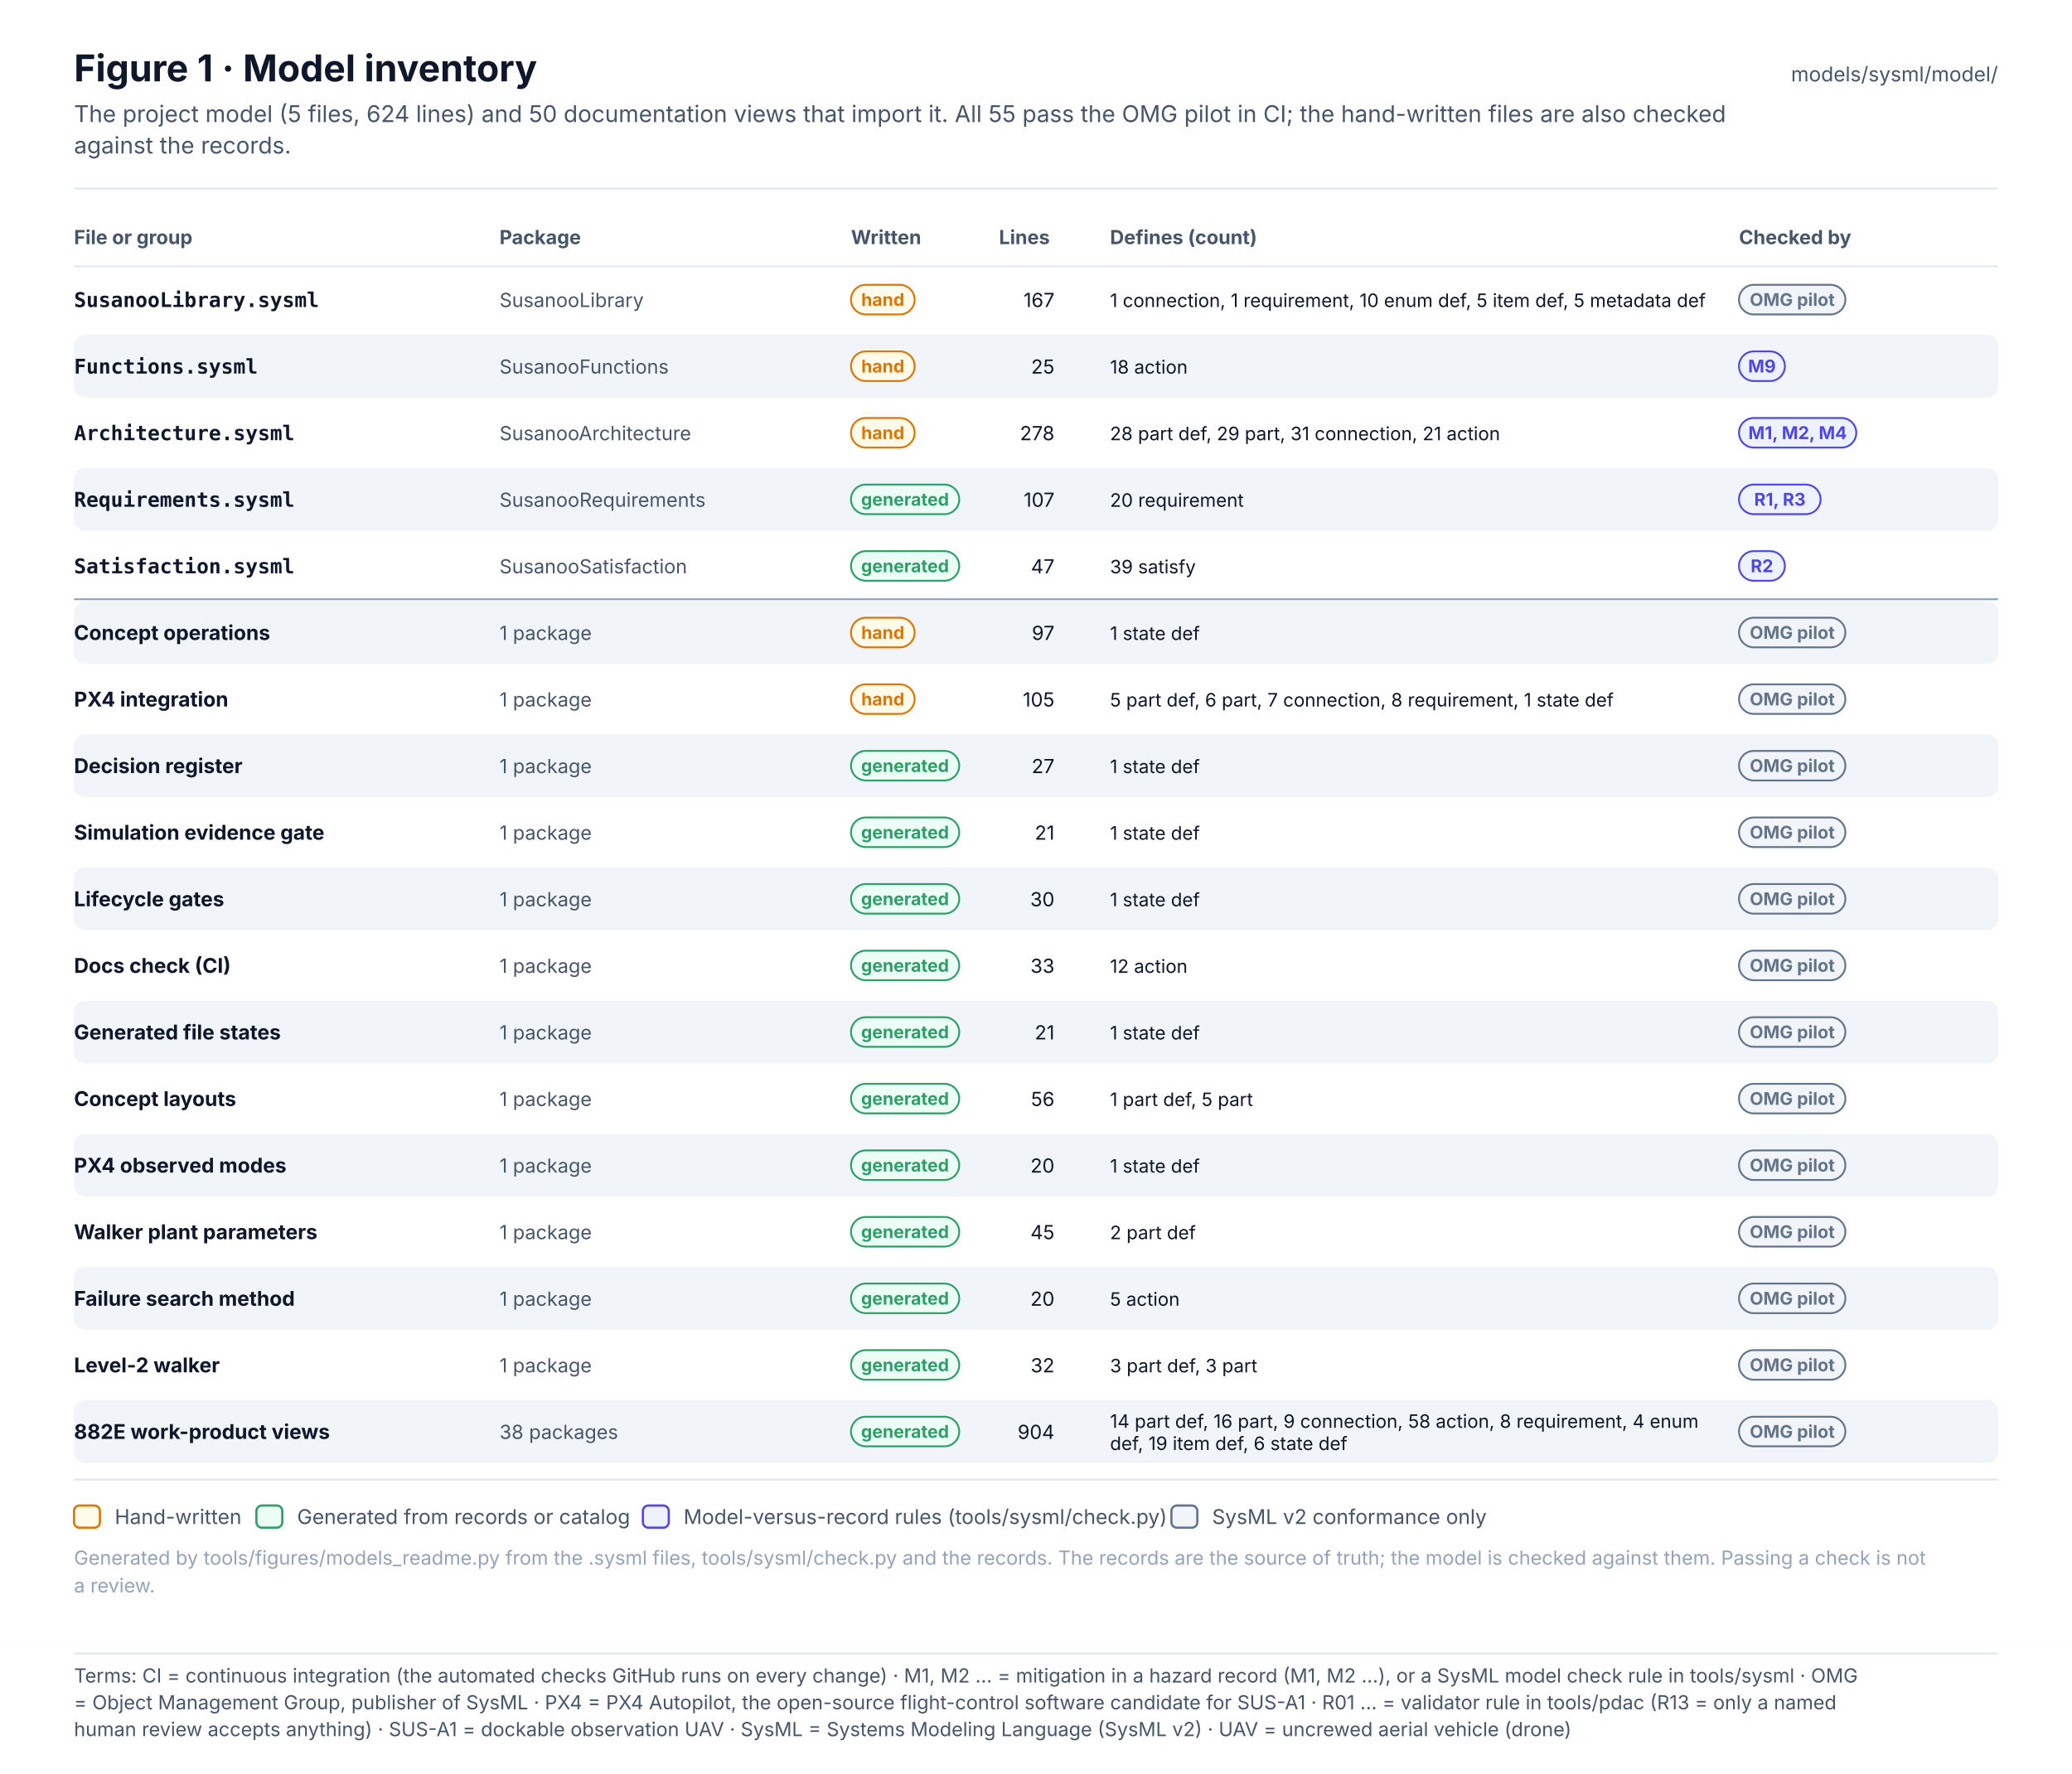
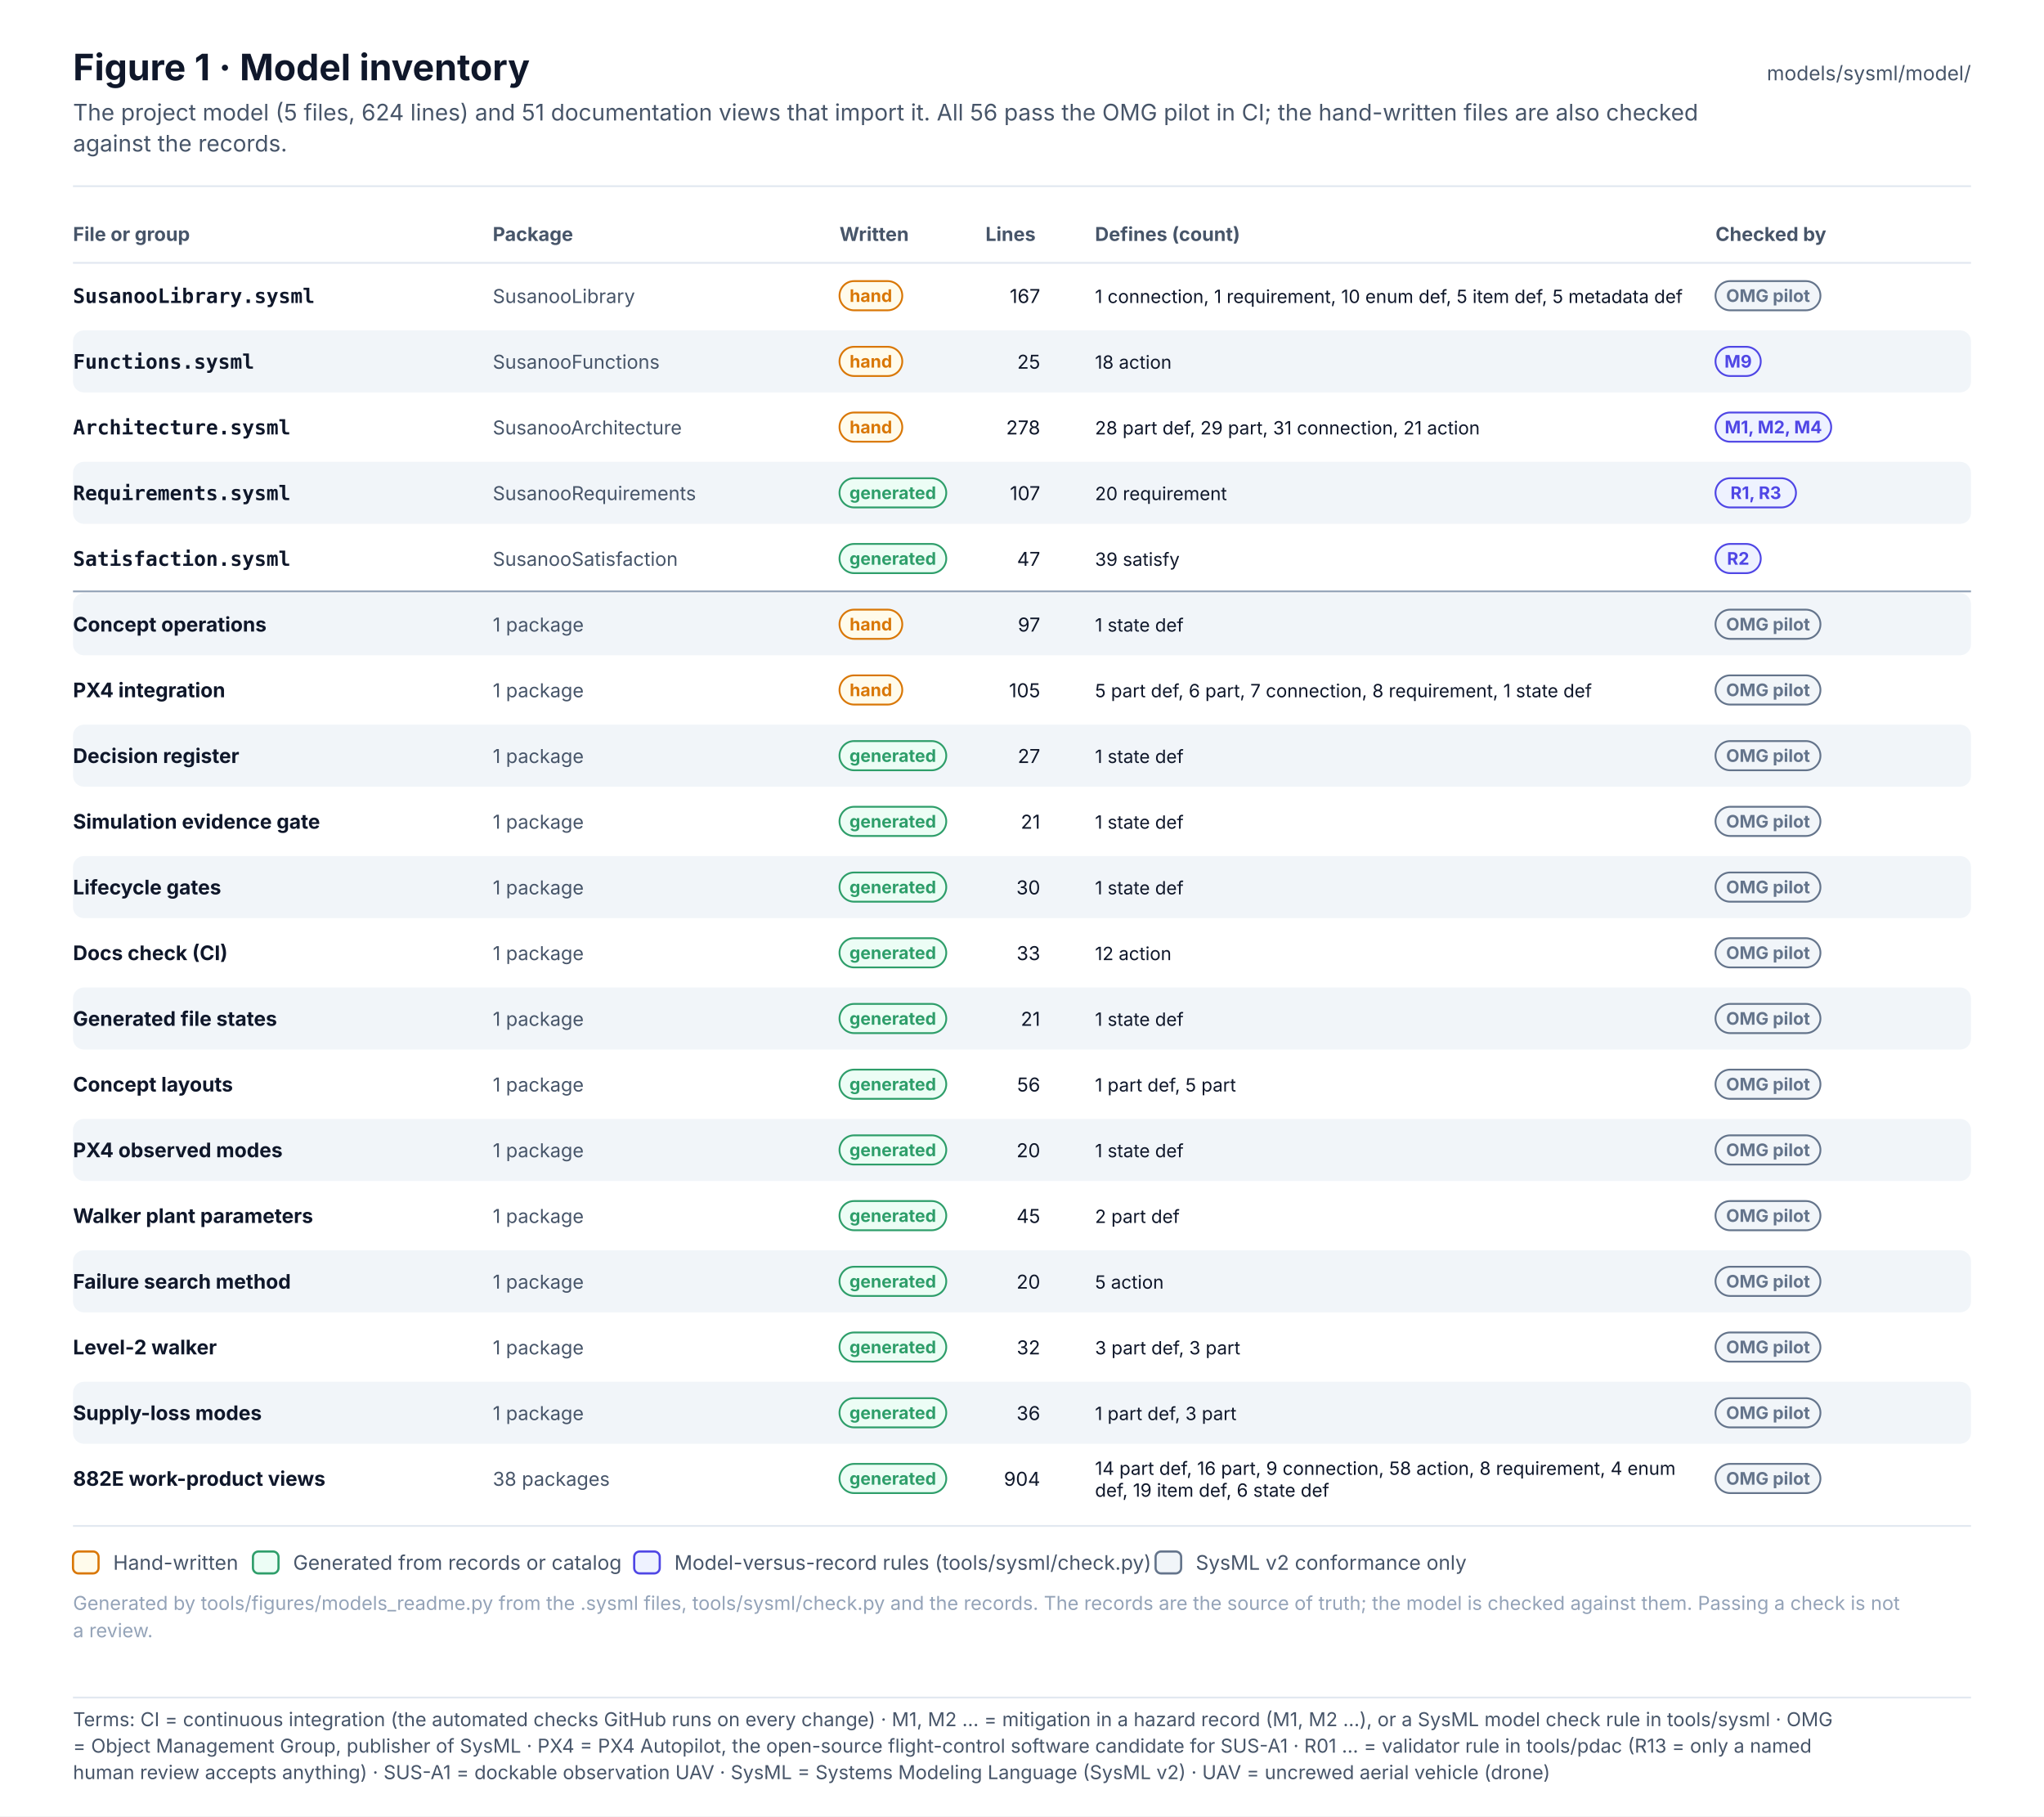
- <svg xmlns="http://www.w3.org/2000/svg" width="1120" height="959.1" viewBox="0 0 1120 959.1" font-family="Inter, 'Segoe UI', Helvetica, Arial, sans-serif" role="img">
+ <svg xmlns="http://www.w3.org/2000/svg" width="1120" height="995.1" viewBox="0 0 1120 995.1" font-family="Inter, 'Segoe UI', Helvetica, Arial, sans-serif" role="img">
  <defs>
    <pattern id="hatch" patternUnits="userSpaceOnUse" width="6" height="6" patternTransform="rotate(45)">
      <rect width="6" height="6" fill="#F1F5F9" />
      <line x1="0" y1="0" x2="0" y2="6" stroke="#E2E8F0" stroke-width="2" />
    </pattern>
    <marker id="arr-ink" viewBox="0 0 10 10" refX="9" refY="5" markerWidth="7" markerHeight="7" orient="auto-start-reverse">
      <path d="M0 0 L10 5 L0 10 z" fill="#475569" />
    </marker>
    <marker id="dia-ink" viewBox="0 0 16 10" refX="15" refY="5" markerWidth="12" markerHeight="8" orient="auto-start-reverse">
      <path d="M1 5 L8 1 L15 5 L8 9 z" fill="#475569" />
    </marker>
    <marker id="tri-ink" viewBox="0 0 12 12" refX="11" refY="6" markerWidth="10" markerHeight="10" orient="auto-start-reverse">
      <path d="M1 1 L11 6 L1 11 z" fill="#FFFFFF" stroke="#475569" stroke-width="1.2" />
    </marker>
    <marker id="arr-system" viewBox="0 0 10 10" refX="9" refY="5" markerWidth="7" markerHeight="7" orient="auto-start-reverse">
      <path d="M0 0 L10 5 L0 10 z" fill="#4F46E5" />
    </marker>
    <marker id="dia-system" viewBox="0 0 16 10" refX="15" refY="5" markerWidth="12" markerHeight="8" orient="auto-start-reverse">
      <path d="M1 5 L8 1 L15 5 L8 9 z" fill="#4F46E5" />
    </marker>
    <marker id="tri-system" viewBox="0 0 12 12" refX="11" refY="6" markerWidth="10" markerHeight="10" orient="auto-start-reverse">
      <path d="M1 1 L11 6 L1 11 z" fill="#FFFFFF" stroke="#4F46E5" stroke-width="1.2" />
    </marker>
    <marker id="arr-software" viewBox="0 0 10 10" refX="9" refY="5" markerWidth="7" markerHeight="7" orient="auto-start-reverse">
      <path d="M0 0 L10 5 L0 10 z" fill="#0F766E" />
    </marker>
    <marker id="dia-software" viewBox="0 0 16 10" refX="15" refY="5" markerWidth="12" markerHeight="8" orient="auto-start-reverse">
      <path d="M1 5 L8 1 L15 5 L8 9 z" fill="#0F766E" />
    </marker>
    <marker id="tri-software" viewBox="0 0 12 12" refX="11" refY="6" markerWidth="10" markerHeight="10" orient="auto-start-reverse">
      <path d="M1 1 L11 6 L1 11 z" fill="#FFFFFF" stroke="#0F766E" stroke-width="1.2" />
    </marker>
    <marker id="arr-safety" viewBox="0 0 10 10" refX="9" refY="5" markerWidth="7" markerHeight="7" orient="auto-start-reverse">
      <path d="M0 0 L10 5 L0 10 z" fill="#C2410C" />
    </marker>
    <marker id="dia-safety" viewBox="0 0 16 10" refX="15" refY="5" markerWidth="12" markerHeight="8" orient="auto-start-reverse">
      <path d="M1 5 L8 1 L15 5 L8 9 z" fill="#C2410C" />
    </marker>
    <marker id="tri-safety" viewBox="0 0 12 12" refX="11" refY="6" markerWidth="10" markerHeight="10" orient="auto-start-reverse">
      <path d="M1 1 L11 6 L1 11 z" fill="#FFFFFF" stroke="#C2410C" stroke-width="1.2" />
    </marker>
    <marker id="arr-interface" viewBox="0 0 10 10" refX="9" refY="5" markerWidth="7" markerHeight="7" orient="auto-start-reverse">
      <path d="M0 0 L10 5 L0 10 z" fill="#7C3AED" />
    </marker>
    <marker id="dia-interface" viewBox="0 0 16 10" refX="15" refY="5" markerWidth="12" markerHeight="8" orient="auto-start-reverse">
      <path d="M1 5 L8 1 L15 5 L8 9 z" fill="#7C3AED" />
    </marker>
    <marker id="tri-interface" viewBox="0 0 12 12" refX="11" refY="6" markerWidth="10" markerHeight="10" orient="auto-start-reverse">
      <path d="M1 1 L11 6 L1 11 z" fill="#FFFFFF" stroke="#7C3AED" stroke-width="1.2" />
    </marker>
    <marker id="arr-external" viewBox="0 0 10 10" refX="9" refY="5" markerWidth="7" markerHeight="7" orient="auto-start-reverse">
      <path d="M0 0 L10 5 L0 10 z" fill="#64748B" />
    </marker>
    <marker id="dia-external" viewBox="0 0 16 10" refX="15" refY="5" markerWidth="12" markerHeight="8" orient="auto-start-reverse">
      <path d="M1 5 L8 1 L15 5 L8 9 z" fill="#64748B" />
    </marker>
    <marker id="tri-external" viewBox="0 0 12 12" refX="11" refY="6" markerWidth="10" markerHeight="10" orient="auto-start-reverse">
      <path d="M1 1 L11 6 L1 11 z" fill="#FFFFFF" stroke="#64748B" stroke-width="1.2" />
    </marker>
    <marker id="arr-work" viewBox="0 0 10 10" refX="9" refY="5" markerWidth="7" markerHeight="7" orient="auto-start-reverse">
      <path d="M0 0 L10 5 L0 10 z" fill="#475569" />
    </marker>
    <marker id="dia-work" viewBox="0 0 16 10" refX="15" refY="5" markerWidth="12" markerHeight="8" orient="auto-start-reverse">
      <path d="M1 5 L8 1 L15 5 L8 9 z" fill="#475569" />
    </marker>
    <marker id="tri-work" viewBox="0 0 12 12" refX="11" refY="6" markerWidth="10" markerHeight="10" orient="auto-start-reverse">
      <path d="M1 1 L11 6 L1 11 z" fill="#FFFFFF" stroke="#475569" stroke-width="1.2" />
    </marker>
    <marker id="arr-muted" viewBox="0 0 10 10" refX="9" refY="5" markerWidth="7" markerHeight="7" orient="auto-start-reverse">
      <path d="M0 0 L10 5 L0 10 z" fill="#94A3B8" />
    </marker>
    <marker id="dia-muted" viewBox="0 0 16 10" refX="15" refY="5" markerWidth="12" markerHeight="8" orient="auto-start-reverse">
      <path d="M1 5 L8 1 L15 5 L8 9 z" fill="#94A3B8" />
    </marker>
    <marker id="tri-muted" viewBox="0 0 12 12" refX="11" refY="6" markerWidth="10" markerHeight="10" orient="auto-start-reverse">
      <path d="M1 1 L11 6 L1 11 z" fill="#FFFFFF" stroke="#94A3B8" stroke-width="1.2" />
    </marker>
    <marker id="arr-current" viewBox="0 0 10 10" refX="9" refY="5" markerWidth="7" markerHeight="7" orient="auto-start-reverse">
      <path d="M0 0 L10 5 L0 10 z" fill="#0F172A" />
    </marker>
    <marker id="dia-current" viewBox="0 0 16 10" refX="15" refY="5" markerWidth="12" markerHeight="8" orient="auto-start-reverse">
      <path d="M1 5 L8 1 L15 5 L8 9 z" fill="#0F172A" />
    </marker>
    <marker id="tri-current" viewBox="0 0 12 12" refX="11" refY="6" markerWidth="10" markerHeight="10" orient="auto-start-reverse">
      <path d="M1 1 L11 6 L1 11 z" fill="#FFFFFF" stroke="#0F172A" stroke-width="1.2" />
    </marker>
    <marker id="arr-ok" viewBox="0 0 10 10" refX="9" refY="5" markerWidth="7" markerHeight="7" orient="auto-start-reverse">
      <path d="M0 0 L10 5 L0 10 z" fill="#2E9E6A" />
    </marker>
    <marker id="dia-ok" viewBox="0 0 16 10" refX="15" refY="5" markerWidth="12" markerHeight="8" orient="auto-start-reverse">
      <path d="M1 5 L8 1 L15 5 L8 9 z" fill="#2E9E6A" />
    </marker>
    <marker id="tri-ok" viewBox="0 0 12 12" refX="11" refY="6" markerWidth="10" markerHeight="10" orient="auto-start-reverse">
      <path d="M1 1 L11 6 L1 11 z" fill="#FFFFFF" stroke="#2E9E6A" stroke-width="1.2" />
    </marker>
    <marker id="arr-amber" viewBox="0 0 10 10" refX="9" refY="5" markerWidth="7" markerHeight="7" orient="auto-start-reverse">
      <path d="M0 0 L10 5 L0 10 z" fill="#D97706" />
    </marker>
    <marker id="dia-amber" viewBox="0 0 16 10" refX="15" refY="5" markerWidth="12" markerHeight="8" orient="auto-start-reverse">
      <path d="M1 5 L8 1 L15 5 L8 9 z" fill="#D97706" />
    </marker>
    <marker id="tri-amber" viewBox="0 0 12 12" refX="11" refY="6" markerWidth="10" markerHeight="10" orient="auto-start-reverse">
      <path d="M1 1 L11 6 L1 11 z" fill="#FFFFFF" stroke="#D97706" stroke-width="1.2" />
    </marker>
    <marker id="arr-red" viewBox="0 0 10 10" refX="9" refY="5" markerWidth="7" markerHeight="7" orient="auto-start-reverse">
      <path d="M0 0 L10 5 L0 10 z" fill="#D2553F" />
    </marker>
    <marker id="dia-red" viewBox="0 0 16 10" refX="15" refY="5" markerWidth="12" markerHeight="8" orient="auto-start-reverse">
      <path d="M1 5 L8 1 L15 5 L8 9 z" fill="#D2553F" />
    </marker>
    <marker id="tri-red" viewBox="0 0 12 12" refX="11" refY="6" markerWidth="10" markerHeight="10" orient="auto-start-reverse">
      <path d="M1 1 L11 6 L1 11 z" fill="#FFFFFF" stroke="#D2553F" stroke-width="1.2" />
    </marker>
  </defs>
-   <rect x="0" y="0" width="1120" height="890" rx="0" fill="#FFFFFF" stroke="none" stroke-width="0" />
+   <rect x="0" y="0" width="1120" height="926" rx="0" fill="#FFFFFF" stroke="none" stroke-width="0" />
  <text x="40" y="44" font-size="20" fill="#0F172A" font-weight="700">Figure 1 · Model inventory</text>
-   <text x="40" y="66" font-size="12.5" fill="#475569">The project model (5 files, 624 lines) and 50 documentation views that import it. All 55 pass the OMG pilot in CI; the hand-written files are also checked</text>
+   <text x="40" y="66" font-size="12.5" fill="#475569">The project model (5 files, 624 lines) and 51 documentation views that import it. All 56 pass the OMG pilot in CI; the hand-written files are also checked</text>
  <text x="40" y="83" font-size="12.5" fill="#475569">against the records.</text>
  <text x="1080" y="44" font-size="11" fill="#475569" text-anchor="end">models/sysml/model/</text>
  <line x1="40" y1="102" x2="1080" y2="102" stroke="#E2E8F0" stroke-width="1" />
  <text x="40" y="132" font-size="10.5" fill="#475569" font-weight="700">File or group</text>
  <text x="270" y="132" font-size="10.5" fill="#475569" font-weight="700">Package</text>
  <text x="460" y="132" font-size="10.5" fill="#475569" font-weight="700">Written</text>
  <text x="540" y="132" font-size="10.5" fill="#475569" font-weight="700">Lines</text>
  <text x="600" y="132" font-size="10.5" fill="#475569" font-weight="700">Defines (count)</text>
  <text x="940" y="132" font-size="10.5" fill="#475569" font-weight="700">Checked by</text>
  <line x1="40" y1="144" x2="1080" y2="144" stroke="#E2E8F0" stroke-width="1" />
  <text x="40" y="166" font-size="11" fill="#0F172A" font-weight="700" font-family="'JetBrains Mono', 'SFMono-Regular', Menlo, Consolas, monospace">SusanooLibrary.sysml</text>
  <text x="270" y="166" font-size="10.5" fill="#475569">SusanooLibrary</text>
  <rect x="460" y="154" width="34.4" height="16" rx="8.0" fill="#FFFBEB" stroke="#D97706" stroke-width="1" />
  <text x="477.2" y="165.4" font-size="9.5" fill="#D97706" font-weight="700" text-anchor="middle">hand</text>
  <text x="570" y="166" font-size="10.5" fill="#0F172A" text-anchor="end">167</text>
  <text x="600" y="166" font-size="10" fill="#0F172A">1 connection, 1 requirement, 10 enum def, 5 item def, 5 metadata def</text>
  <rect x="940" y="154" width="57.5" height="16" rx="8.0" fill="#F1F5F9" stroke="#64748B" stroke-width="1" />
  <text x="968.8" y="165.4" font-size="9.5" fill="#64748B" font-weight="700" text-anchor="middle">OMG pilot</text>
  <rect x="40" y="181" width="1040" height="34" rx="6" fill="#F1F5F9" stroke="none" stroke-width="0" />
  <text x="40" y="202" font-size="11" fill="#0F172A" font-weight="700" font-family="'JetBrains Mono', 'SFMono-Regular', Menlo, Consolas, monospace">Functions.sysml</text>
  <text x="270" y="202" font-size="10.5" fill="#475569">SusanooFunctions</text>
  <rect x="460" y="190" width="34.4" height="16" rx="8.0" fill="#FFFBEB" stroke="#D97706" stroke-width="1" />
  <text x="477.2" y="201.4" font-size="9.5" fill="#D97706" font-weight="700" text-anchor="middle">hand</text>
  <text x="570" y="202" font-size="10.5" fill="#0F172A" text-anchor="end">25</text>
  <text x="600" y="202" font-size="10" fill="#0F172A">18 action</text>
  <rect x="940" y="190" width="24.8" height="16" rx="8.0" fill="#EEF2FF" stroke="#4F46E5" stroke-width="1" />
  <text x="952.4" y="201.4" font-size="9.5" fill="#4F46E5" font-weight="700" text-anchor="middle">M9</text>
  <text x="40" y="238" font-size="11" fill="#0F172A" font-weight="700" font-family="'JetBrains Mono', 'SFMono-Regular', Menlo, Consolas, monospace">Architecture.sysml</text>
  <text x="270" y="238" font-size="10.5" fill="#475569">SusanooArchitecture</text>
  <rect x="460" y="226" width="34.4" height="16" rx="8.0" fill="#FFFBEB" stroke="#D97706" stroke-width="1" />
  <text x="477.2" y="237.4" font-size="9.5" fill="#D97706" font-weight="700" text-anchor="middle">hand</text>
  <text x="570" y="238" font-size="10.5" fill="#0F172A" text-anchor="end">278</text>
  <text x="600" y="238" font-size="10" fill="#0F172A">28 part def, 29 part, 31 connection, 21 action</text>
  <rect x="940" y="226" width="63.4" height="16" rx="8.0" fill="#EEF2FF" stroke="#4F46E5" stroke-width="1" />
  <text x="971.7" y="237.4" font-size="9.5" fill="#4F46E5" font-weight="700" text-anchor="middle">M1, M2, M4</text>
  <rect x="40" y="253" width="1040" height="34" rx="6" fill="#F1F5F9" stroke="none" stroke-width="0" />
  <text x="40" y="274" font-size="11" fill="#0F172A" font-weight="700" font-family="'JetBrains Mono', 'SFMono-Regular', Menlo, Consolas, monospace">Requirements.sysml</text>
  <text x="270" y="274" font-size="10.5" fill="#475569">SusanooRequirements</text>
  <rect x="460" y="262" width="58.5" height="16" rx="8.0" fill="#ECFDF5" stroke="#2E9E6A" stroke-width="1" />
  <text x="489.2" y="273.4" font-size="9.5" fill="#2E9E6A" font-weight="700" text-anchor="middle">generated</text>
  <text x="570" y="274" font-size="10.5" fill="#0F172A" text-anchor="end">107</text>
  <text x="600" y="274" font-size="10" fill="#0F172A">20 requirement</text>
  <rect x="940" y="262" width="44.1" height="16" rx="8.0" fill="#EEF2FF" stroke="#4F46E5" stroke-width="1" />
  <text x="962.1" y="273.4" font-size="9.5" fill="#4F46E5" font-weight="700" text-anchor="middle">R1, R3</text>
  <text x="40" y="310" font-size="11" fill="#0F172A" font-weight="700" font-family="'JetBrains Mono', 'SFMono-Regular', Menlo, Consolas, monospace">Satisfaction.sysml</text>
  <text x="270" y="310" font-size="10.5" fill="#475569">SusanooSatisfaction</text>
  <rect x="460" y="298" width="58.5" height="16" rx="8.0" fill="#ECFDF5" stroke="#2E9E6A" stroke-width="1" />
  <text x="489.2" y="309.4" font-size="9.5" fill="#2E9E6A" font-weight="700" text-anchor="middle">generated</text>
  <text x="570" y="310" font-size="10.5" fill="#0F172A" text-anchor="end">47</text>
  <text x="600" y="310" font-size="10" fill="#0F172A">39 satisfy</text>
  <rect x="940" y="298" width="24.8" height="16" rx="8.0" fill="#EEF2FF" stroke="#4F46E5" stroke-width="1" />
  <text x="952.4" y="309.4" font-size="9.5" fill="#4F46E5" font-weight="700" text-anchor="middle">R2</text>
  <line x1="40" y1="324" x2="1080" y2="324" stroke="#94A3B8" stroke-width="1" />
  <rect x="40" y="325" width="1040" height="34" rx="6" fill="#F1F5F9" stroke="none" stroke-width="0" />
  <text x="40" y="346" font-size="11" fill="#0F172A" font-weight="700">Concept operations</text>
  <text x="270" y="346" font-size="10.5" fill="#475569">1 package</text>
  <rect x="460" y="334" width="34.4" height="16" rx="8.0" fill="#FFFBEB" stroke="#D97706" stroke-width="1" />
  <text x="477.2" y="345.4" font-size="9.5" fill="#D97706" font-weight="700" text-anchor="middle">hand</text>
  <text x="570" y="346" font-size="10.5" fill="#0F172A" text-anchor="end">97</text>
  <text x="600" y="346" font-size="10" fill="#0F172A">1 state def</text>
  <rect x="940" y="334" width="57.5" height="16" rx="8.0" fill="#F1F5F9" stroke="#64748B" stroke-width="1" />
  <text x="968.8" y="345.4" font-size="9.5" fill="#64748B" font-weight="700" text-anchor="middle">OMG pilot</text>
  <text x="40" y="382" font-size="11" fill="#0F172A" font-weight="700">PX4 integration</text>
  <text x="270" y="382" font-size="10.5" fill="#475569">1 package</text>
  <rect x="460" y="370" width="34.4" height="16" rx="8.0" fill="#FFFBEB" stroke="#D97706" stroke-width="1" />
  <text x="477.2" y="381.4" font-size="9.5" fill="#D97706" font-weight="700" text-anchor="middle">hand</text>
  <text x="570" y="382" font-size="10.5" fill="#0F172A" text-anchor="end">105</text>
  <text x="600" y="382" font-size="10" fill="#0F172A">5 part def, 6 part, 7 connection, 8 requirement, 1 state def</text>
  <rect x="940" y="370" width="57.5" height="16" rx="8.0" fill="#F1F5F9" stroke="#64748B" stroke-width="1" />
  <text x="968.8" y="381.4" font-size="9.5" fill="#64748B" font-weight="700" text-anchor="middle">OMG pilot</text>
  <rect x="40" y="397" width="1040" height="34" rx="6" fill="#F1F5F9" stroke="none" stroke-width="0" />
  <text x="40" y="418" font-size="11" fill="#0F172A" font-weight="700">Decision register</text>
  <text x="270" y="418" font-size="10.5" fill="#475569">1 package</text>
  <rect x="460" y="406" width="58.5" height="16" rx="8.0" fill="#ECFDF5" stroke="#2E9E6A" stroke-width="1" />
  <text x="489.2" y="417.4" font-size="9.5" fill="#2E9E6A" font-weight="700" text-anchor="middle">generated</text>
  <text x="570" y="418" font-size="10.5" fill="#0F172A" text-anchor="end">27</text>
  <text x="600" y="418" font-size="10" fill="#0F172A">1 state def</text>
  <rect x="940" y="406" width="57.5" height="16" rx="8.0" fill="#F1F5F9" stroke="#64748B" stroke-width="1" />
  <text x="968.8" y="417.4" font-size="9.5" fill="#64748B" font-weight="700" text-anchor="middle">OMG pilot</text>
  <text x="40" y="454" font-size="11" fill="#0F172A" font-weight="700">Simulation evidence gate</text>
  <text x="270" y="454" font-size="10.5" fill="#475569">1 package</text>
  <rect x="460" y="442" width="58.5" height="16" rx="8.0" fill="#ECFDF5" stroke="#2E9E6A" stroke-width="1" />
  <text x="489.2" y="453.4" font-size="9.5" fill="#2E9E6A" font-weight="700" text-anchor="middle">generated</text>
  <text x="570" y="454" font-size="10.5" fill="#0F172A" text-anchor="end">21</text>
  <text x="600" y="454" font-size="10" fill="#0F172A">1 state def</text>
  <rect x="940" y="442" width="57.5" height="16" rx="8.0" fill="#F1F5F9" stroke="#64748B" stroke-width="1" />
  <text x="968.8" y="453.4" font-size="9.5" fill="#64748B" font-weight="700" text-anchor="middle">OMG pilot</text>
  <rect x="40" y="469" width="1040" height="34" rx="6" fill="#F1F5F9" stroke="none" stroke-width="0" />
  <text x="40" y="490" font-size="11" fill="#0F172A" font-weight="700">Lifecycle gates</text>
  <text x="270" y="490" font-size="10.5" fill="#475569">1 package</text>
  <rect x="460" y="478" width="58.5" height="16" rx="8.0" fill="#ECFDF5" stroke="#2E9E6A" stroke-width="1" />
  <text x="489.2" y="489.4" font-size="9.5" fill="#2E9E6A" font-weight="700" text-anchor="middle">generated</text>
  <text x="570" y="490" font-size="10.5" fill="#0F172A" text-anchor="end">30</text>
  <text x="600" y="490" font-size="10" fill="#0F172A">1 state def</text>
  <rect x="940" y="478" width="57.5" height="16" rx="8.0" fill="#F1F5F9" stroke="#64748B" stroke-width="1" />
  <text x="968.8" y="489.4" font-size="9.5" fill="#64748B" font-weight="700" text-anchor="middle">OMG pilot</text>
  <text x="40" y="526" font-size="11" fill="#0F172A" font-weight="700">Docs check (CI)</text>
  <text x="270" y="526" font-size="10.5" fill="#475569">1 package</text>
  <rect x="460" y="514" width="58.5" height="16" rx="8.0" fill="#ECFDF5" stroke="#2E9E6A" stroke-width="1" />
  <text x="489.2" y="525.4" font-size="9.5" fill="#2E9E6A" font-weight="700" text-anchor="middle">generated</text>
  <text x="570" y="526" font-size="10.5" fill="#0F172A" text-anchor="end">33</text>
  <text x="600" y="526" font-size="10" fill="#0F172A">12 action</text>
  <rect x="940" y="514" width="57.5" height="16" rx="8.0" fill="#F1F5F9" stroke="#64748B" stroke-width="1" />
  <text x="968.8" y="525.4" font-size="9.5" fill="#64748B" font-weight="700" text-anchor="middle">OMG pilot</text>
  <rect x="40" y="541" width="1040" height="34" rx="6" fill="#F1F5F9" stroke="none" stroke-width="0" />
  <text x="40" y="562" font-size="11" fill="#0F172A" font-weight="700">Generated file states</text>
  <text x="270" y="562" font-size="10.5" fill="#475569">1 package</text>
  <rect x="460" y="550" width="58.5" height="16" rx="8.0" fill="#ECFDF5" stroke="#2E9E6A" stroke-width="1" />
  <text x="489.2" y="561.4" font-size="9.5" fill="#2E9E6A" font-weight="700" text-anchor="middle">generated</text>
  <text x="570" y="562" font-size="10.5" fill="#0F172A" text-anchor="end">21</text>
  <text x="600" y="562" font-size="10" fill="#0F172A">1 state def</text>
  <rect x="940" y="550" width="57.5" height="16" rx="8.0" fill="#F1F5F9" stroke="#64748B" stroke-width="1" />
  <text x="968.8" y="561.4" font-size="9.5" fill="#64748B" font-weight="700" text-anchor="middle">OMG pilot</text>
  <text x="40" y="598" font-size="11" fill="#0F172A" font-weight="700">Concept layouts</text>
  <text x="270" y="598" font-size="10.5" fill="#475569">1 package</text>
  <rect x="460" y="586" width="58.5" height="16" rx="8.0" fill="#ECFDF5" stroke="#2E9E6A" stroke-width="1" />
  <text x="489.2" y="597.4" font-size="9.5" fill="#2E9E6A" font-weight="700" text-anchor="middle">generated</text>
  <text x="570" y="598" font-size="10.5" fill="#0F172A" text-anchor="end">56</text>
  <text x="600" y="598" font-size="10" fill="#0F172A">1 part def, 5 part</text>
  <rect x="940" y="586" width="57.5" height="16" rx="8.0" fill="#F1F5F9" stroke="#64748B" stroke-width="1" />
  <text x="968.8" y="597.4" font-size="9.5" fill="#64748B" font-weight="700" text-anchor="middle">OMG pilot</text>
  <rect x="40" y="613" width="1040" height="34" rx="6" fill="#F1F5F9" stroke="none" stroke-width="0" />
  <text x="40" y="634" font-size="11" fill="#0F172A" font-weight="700">PX4 observed modes</text>
  <text x="270" y="634" font-size="10.5" fill="#475569">1 package</text>
  <rect x="460" y="622" width="58.5" height="16" rx="8.0" fill="#ECFDF5" stroke="#2E9E6A" stroke-width="1" />
  <text x="489.2" y="633.4" font-size="9.5" fill="#2E9E6A" font-weight="700" text-anchor="middle">generated</text>
  <text x="570" y="634" font-size="10.5" fill="#0F172A" text-anchor="end">20</text>
  <text x="600" y="634" font-size="10" fill="#0F172A">1 state def</text>
  <rect x="940" y="622" width="57.5" height="16" rx="8.0" fill="#F1F5F9" stroke="#64748B" stroke-width="1" />
  <text x="968.8" y="633.4" font-size="9.5" fill="#64748B" font-weight="700" text-anchor="middle">OMG pilot</text>
  <text x="40" y="670" font-size="11" fill="#0F172A" font-weight="700">Walker plant parameters</text>
  <text x="270" y="670" font-size="10.5" fill="#475569">1 package</text>
  <rect x="460" y="658" width="58.5" height="16" rx="8.0" fill="#ECFDF5" stroke="#2E9E6A" stroke-width="1" />
  <text x="489.2" y="669.4" font-size="9.5" fill="#2E9E6A" font-weight="700" text-anchor="middle">generated</text>
  <text x="570" y="670" font-size="10.5" fill="#0F172A" text-anchor="end">45</text>
  <text x="600" y="670" font-size="10" fill="#0F172A">2 part def</text>
  <rect x="940" y="658" width="57.5" height="16" rx="8.0" fill="#F1F5F9" stroke="#64748B" stroke-width="1" />
  <text x="968.8" y="669.4" font-size="9.5" fill="#64748B" font-weight="700" text-anchor="middle">OMG pilot</text>
  <rect x="40" y="685" width="1040" height="34" rx="6" fill="#F1F5F9" stroke="none" stroke-width="0" />
  <text x="40" y="706" font-size="11" fill="#0F172A" font-weight="700">Failure search method</text>
  <text x="270" y="706" font-size="10.5" fill="#475569">1 package</text>
  <rect x="460" y="694" width="58.5" height="16" rx="8.0" fill="#ECFDF5" stroke="#2E9E6A" stroke-width="1" />
  <text x="489.2" y="705.4" font-size="9.5" fill="#2E9E6A" font-weight="700" text-anchor="middle">generated</text>
  <text x="570" y="706" font-size="10.5" fill="#0F172A" text-anchor="end">20</text>
  <text x="600" y="706" font-size="10" fill="#0F172A">5 action</text>
  <rect x="940" y="694" width="57.5" height="16" rx="8.0" fill="#F1F5F9" stroke="#64748B" stroke-width="1" />
  <text x="968.8" y="705.4" font-size="9.5" fill="#64748B" font-weight="700" text-anchor="middle">OMG pilot</text>
  <text x="40" y="742" font-size="11" fill="#0F172A" font-weight="700">Level-2 walker</text>
  <text x="270" y="742" font-size="10.5" fill="#475569">1 package</text>
  <rect x="460" y="730" width="58.5" height="16" rx="8.0" fill="#ECFDF5" stroke="#2E9E6A" stroke-width="1" />
  <text x="489.2" y="741.4" font-size="9.5" fill="#2E9E6A" font-weight="700" text-anchor="middle">generated</text>
  <text x="570" y="742" font-size="10.5" fill="#0F172A" text-anchor="end">32</text>
  <text x="600" y="742" font-size="10" fill="#0F172A">3 part def, 3 part</text>
  <rect x="940" y="730" width="57.5" height="16" rx="8.0" fill="#F1F5F9" stroke="#64748B" stroke-width="1" />
  <text x="968.8" y="741.4" font-size="9.5" fill="#64748B" font-weight="700" text-anchor="middle">OMG pilot</text>
  <rect x="40" y="757" width="1040" height="34" rx="6" fill="#F1F5F9" stroke="none" stroke-width="0" />
-   <text x="40" y="778" font-size="11" fill="#0F172A" font-weight="700">882E work-product views</text>
-   <text x="270" y="778" font-size="10.5" fill="#475569">38 packages</text>
+   <text x="40" y="778" font-size="11" fill="#0F172A" font-weight="700">Supply-loss modes</text>
+   <text x="270" y="778" font-size="10.5" fill="#475569">1 package</text>
  <rect x="460" y="766" width="58.5" height="16" rx="8.0" fill="#ECFDF5" stroke="#2E9E6A" stroke-width="1" />
  <text x="489.2" y="777.4" font-size="9.5" fill="#2E9E6A" font-weight="700" text-anchor="middle">generated</text>
-   <text x="570" y="778" font-size="10.5" fill="#0F172A" text-anchor="end">904</text>
-   <text x="600" y="772" font-size="10" fill="#0F172A">14 part def, 16 part, 9 connection, 58 action, 8 requirement, 4 enum</text>
-   <text x="600" y="784" font-size="10" fill="#0F172A">def, 19 item def, 6 state def</text>
+   <text x="570" y="778" font-size="10.5" fill="#0F172A" text-anchor="end">36</text>
+   <text x="600" y="778" font-size="10" fill="#0F172A">1 part def, 3 part</text>
  <rect x="940" y="766" width="57.5" height="16" rx="8.0" fill="#F1F5F9" stroke="#64748B" stroke-width="1" />
  <text x="968.8" y="777.4" font-size="9.5" fill="#64748B" font-weight="700" text-anchor="middle">OMG pilot</text>
-   <line x1="40" y1="800" x2="1080" y2="800" stroke="#E2E8F0" stroke-width="1" />
-   <rect x="40" y="814" width="14" height="12" rx="3" fill="#FFFBEB" stroke="#D97706" stroke-width="1.2" />
-   <text x="62" y="824" font-size="11" fill="#475569">Hand-written</text>
-   <rect x="138.6" y="814" width="14" height="12" rx="3" fill="#ECFDF5" stroke="#2E9E6A" stroke-width="1.2" />
-   <text x="160.6" y="824" font-size="11" fill="#475569">Generated from records or catalog</text>
-   <rect x="347.5" y="814" width="14" height="12" rx="3" fill="#EEF2FF" stroke="#4F46E5" stroke-width="1.2" />
-   <text x="369.5" y="824" font-size="11" fill="#475569">Model-versus-record rules (tools/sysml/check.py)</text>
-   <rect x="633.2" y="814" width="14" height="12" rx="3" fill="#F1F5F9" stroke="#64748B" stroke-width="1.2" />
-   <text x="655.2" y="824" font-size="11" fill="#475569">SysML v2 conformance only</text>
-   <text x="40" y="846" font-size="10.5" fill="#94A3B8">Generated by tools/figures/models_readme.py from the .sysml files, tools/sysml/check.py and the records. The records are the source of truth; the model is checked against them. Passing a check is not</text>
-   <text x="40" y="861" font-size="10.5" fill="#94A3B8">a review.</text>
-   <g class="terms" data-base-h="890">
-     <rect x="0" y="890" width="1120" height="69.1" fill="#FFFFFF" />
-     <line x1="40" y1="894" x2="1080" y2="894" stroke="#E2E8F0" stroke-width="1" />
-     <text x="40" y="909.7" font-size="10.5" fill="#475569" font-family="Inter, 'Segoe UI', Helvetica, Arial, sans-serif">Terms: CI = continuous integration (the automated checks GitHub runs on every change) · M1, M2 … = mitigation in a hazard record (M1, M2 …), or a SysML model check rule in tools/sysml · OMG</text>
-     <text x="40" y="924.2" font-size="10.5" fill="#475569" font-family="Inter, 'Segoe UI', Helvetica, Arial, sans-serif">= Object Management Group, publisher of SysML · PX4 = PX4 Autopilot, the open-source flight-control software candidate for SUS-A1 · R01 … = validator rule in tools/pdac (R13 = only a named</text>
-     <text x="40" y="938.7" font-size="10.5" fill="#475569" font-family="Inter, 'Segoe UI', Helvetica, Arial, sans-serif">human review accepts anything) · SUS-A1 = dockable observation UAV · SysML = Systems Modeling Language (SysML v2) · UAV = uncrewed aerial vehicle (drone)</text>
+   <text x="40" y="814" font-size="11" fill="#0F172A" font-weight="700">882E work-product views</text>
+   <text x="270" y="814" font-size="10.5" fill="#475569">38 packages</text>
+   <rect x="460" y="802" width="58.5" height="16" rx="8.0" fill="#ECFDF5" stroke="#2E9E6A" stroke-width="1" />
+   <text x="489.2" y="813.4" font-size="9.5" fill="#2E9E6A" font-weight="700" text-anchor="middle">generated</text>
+   <text x="570" y="814" font-size="10.5" fill="#0F172A" text-anchor="end">904</text>
+   <text x="600" y="808" font-size="10" fill="#0F172A">14 part def, 16 part, 9 connection, 58 action, 8 requirement, 4 enum</text>
+   <text x="600" y="820" font-size="10" fill="#0F172A">def, 19 item def, 6 state def</text>
+   <rect x="940" y="802" width="57.5" height="16" rx="8.0" fill="#F1F5F9" stroke="#64748B" stroke-width="1" />
+   <text x="968.8" y="813.4" font-size="9.5" fill="#64748B" font-weight="700" text-anchor="middle">OMG pilot</text>
+   <line x1="40" y1="836" x2="1080" y2="836" stroke="#E2E8F0" stroke-width="1" />
+   <rect x="40" y="850" width="14" height="12" rx="3" fill="#FFFBEB" stroke="#D97706" stroke-width="1.2" />
+   <text x="62" y="860" font-size="11" fill="#475569">Hand-written</text>
+   <rect x="138.6" y="850" width="14" height="12" rx="3" fill="#ECFDF5" stroke="#2E9E6A" stroke-width="1.2" />
+   <text x="160.6" y="860" font-size="11" fill="#475569">Generated from records or catalog</text>
+   <rect x="347.5" y="850" width="14" height="12" rx="3" fill="#EEF2FF" stroke="#4F46E5" stroke-width="1.2" />
+   <text x="369.5" y="860" font-size="11" fill="#475569">Model-versus-record rules (tools/sysml/check.py)</text>
+   <rect x="633.2" y="850" width="14" height="12" rx="3" fill="#F1F5F9" stroke="#64748B" stroke-width="1.2" />
+   <text x="655.2" y="860" font-size="11" fill="#475569">SysML v2 conformance only</text>
+   <text x="40" y="882" font-size="10.5" fill="#94A3B8">Generated by tools/figures/models_readme.py from the .sysml files, tools/sysml/check.py and the records. The records are the source of truth; the model is checked against them. Passing a check is not</text>
+   <text x="40" y="897" font-size="10.5" fill="#94A3B8">a review.</text>
+   <g class="terms" data-base-h="926">
+     <rect x="0" y="926" width="1120" height="69.1" fill="#FFFFFF" />
+     <line x1="40" y1="930" x2="1080" y2="930" stroke="#E2E8F0" stroke-width="1" />
+     <text x="40" y="945.7" font-size="10.5" fill="#475569" font-family="Inter, 'Segoe UI', Helvetica, Arial, sans-serif">Terms: CI = continuous integration (the automated checks GitHub runs on every change) · M1, M2 … = mitigation in a hazard record (M1, M2 …), or a SysML model check rule in tools/sysml · OMG</text>
+     <text x="40" y="960.2" font-size="10.5" fill="#475569" font-family="Inter, 'Segoe UI', Helvetica, Arial, sans-serif">= Object Management Group, publisher of SysML · PX4 = PX4 Autopilot, the open-source flight-control software candidate for SUS-A1 · R01 … = validator rule in tools/pdac (R13 = only a named</text>
+     <text x="40" y="974.7" font-size="10.5" fill="#475569" font-family="Inter, 'Segoe UI', Helvetica, Arial, sans-serif">human review accepts anything) · SUS-A1 = dockable observation UAV · SysML = Systems Modeling Language (SysML v2) · UAV = uncrewed aerial vehicle (drone)</text>
  </g>
</svg>
